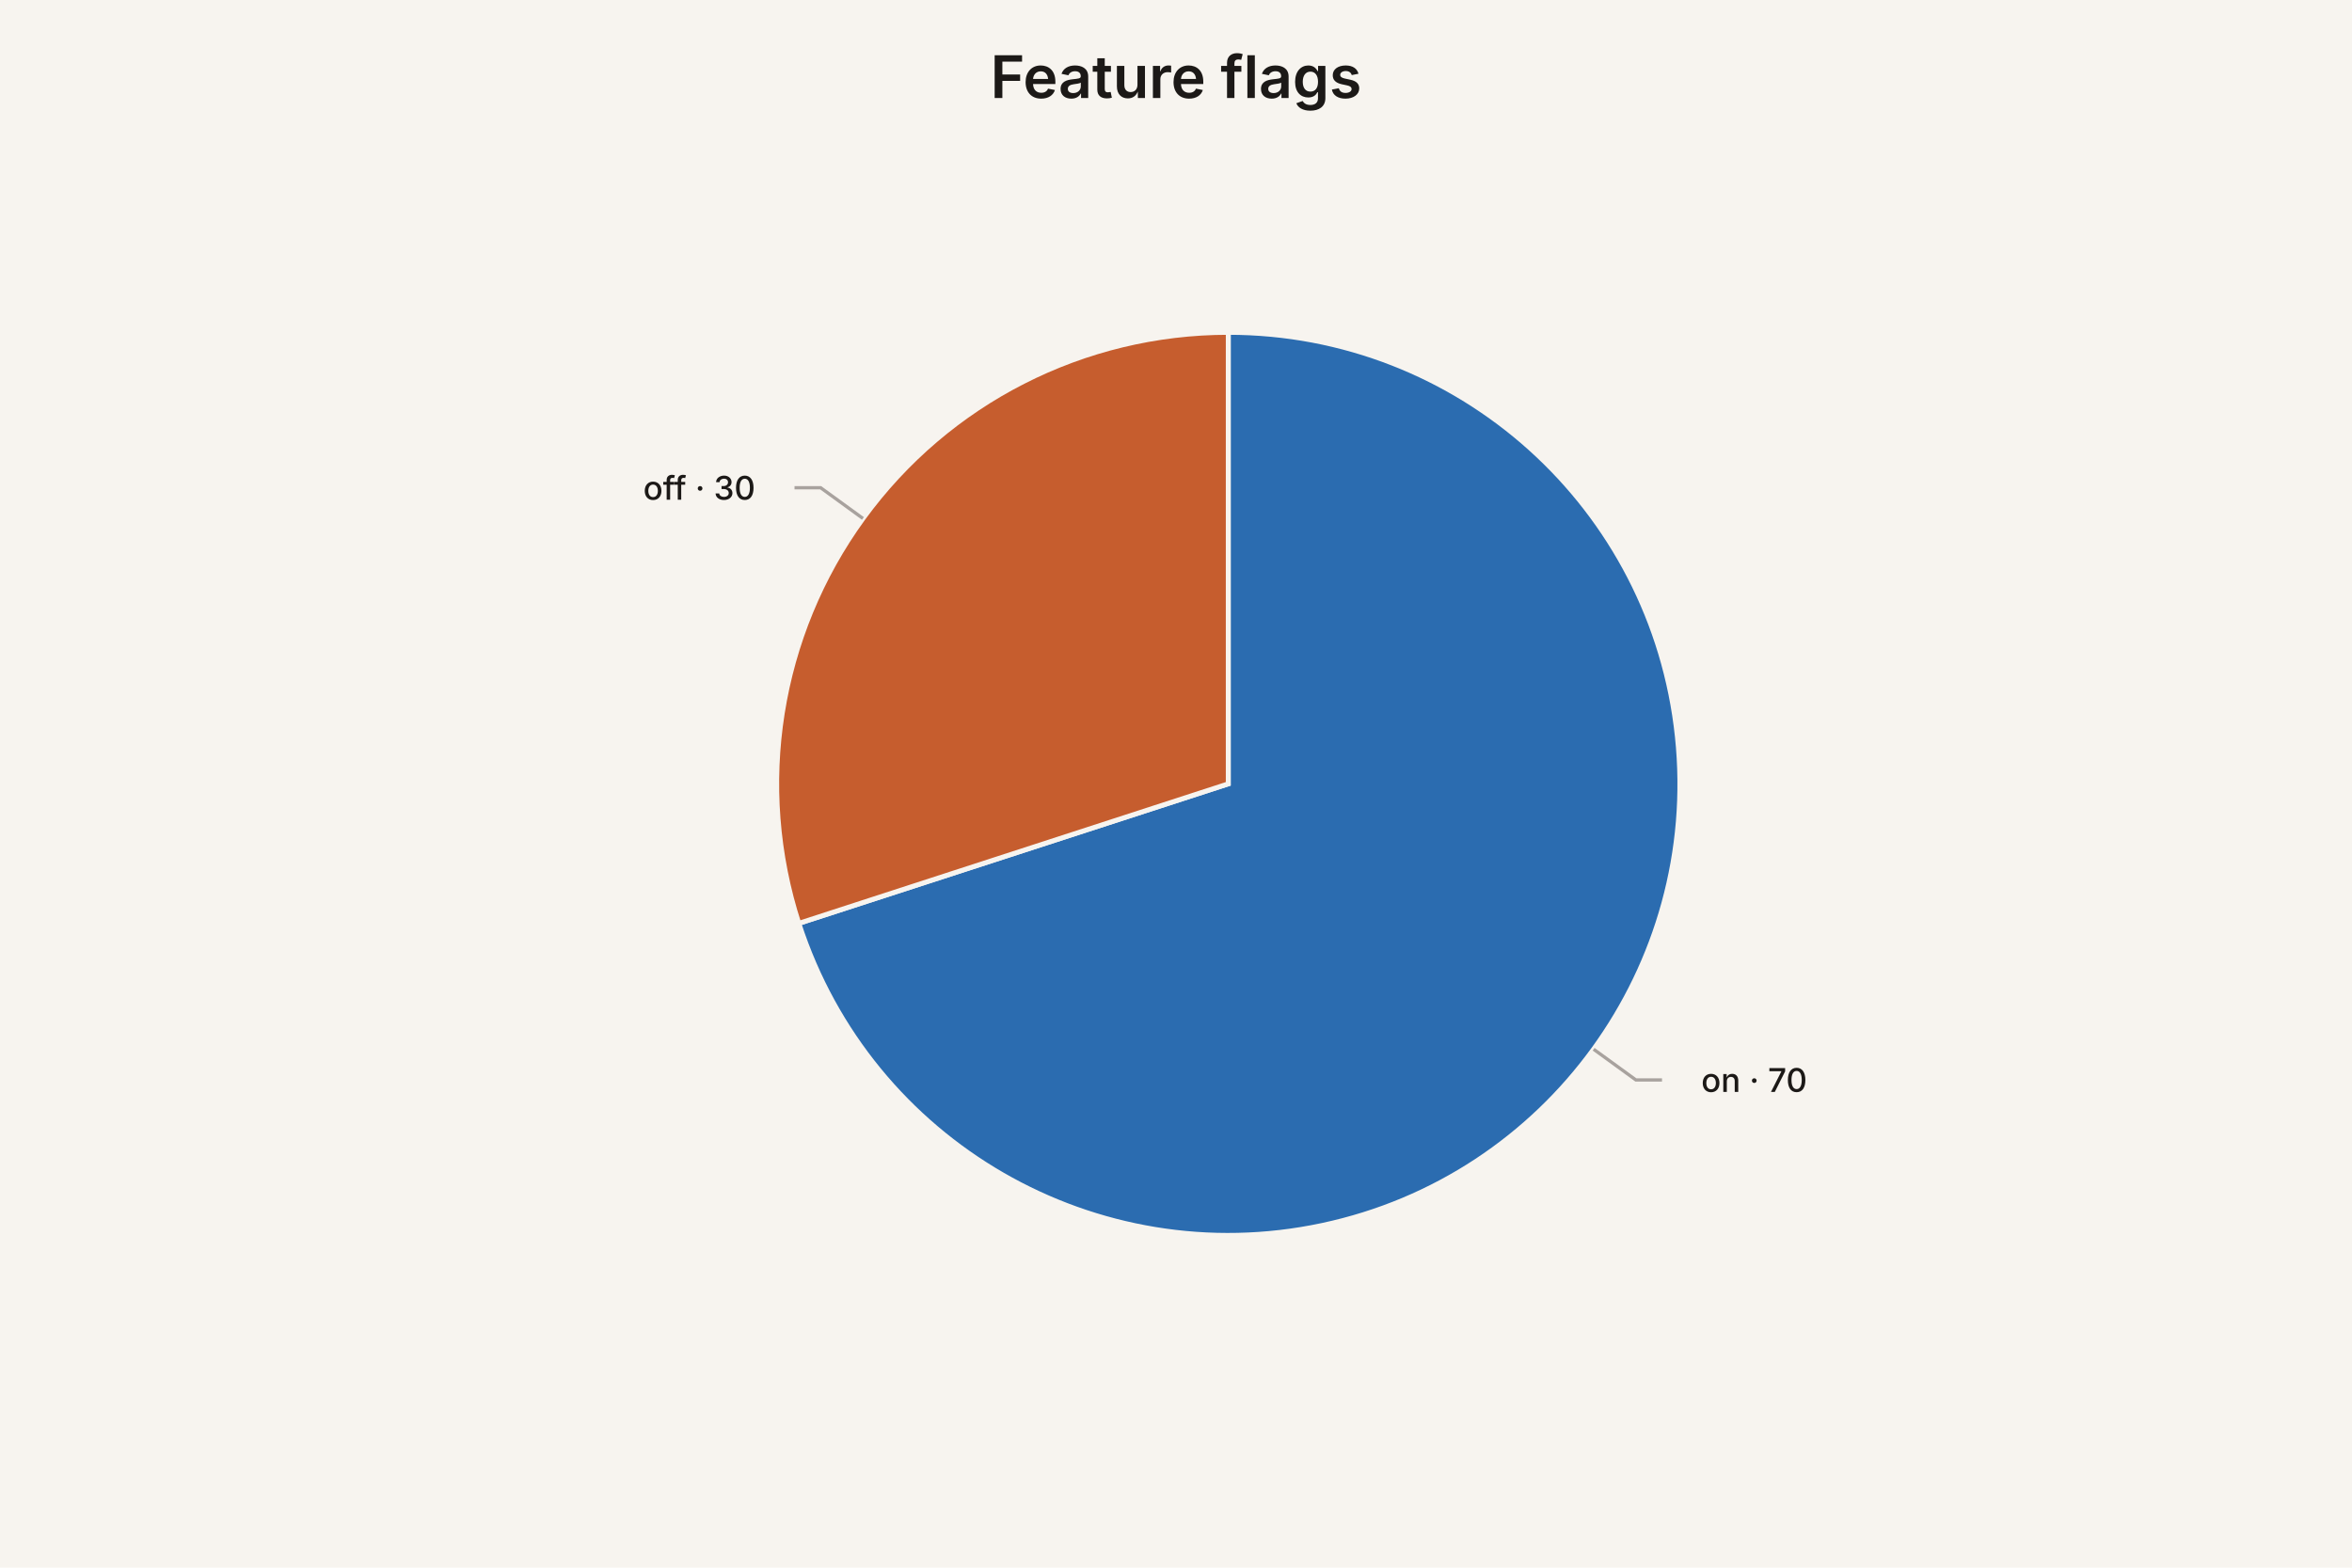
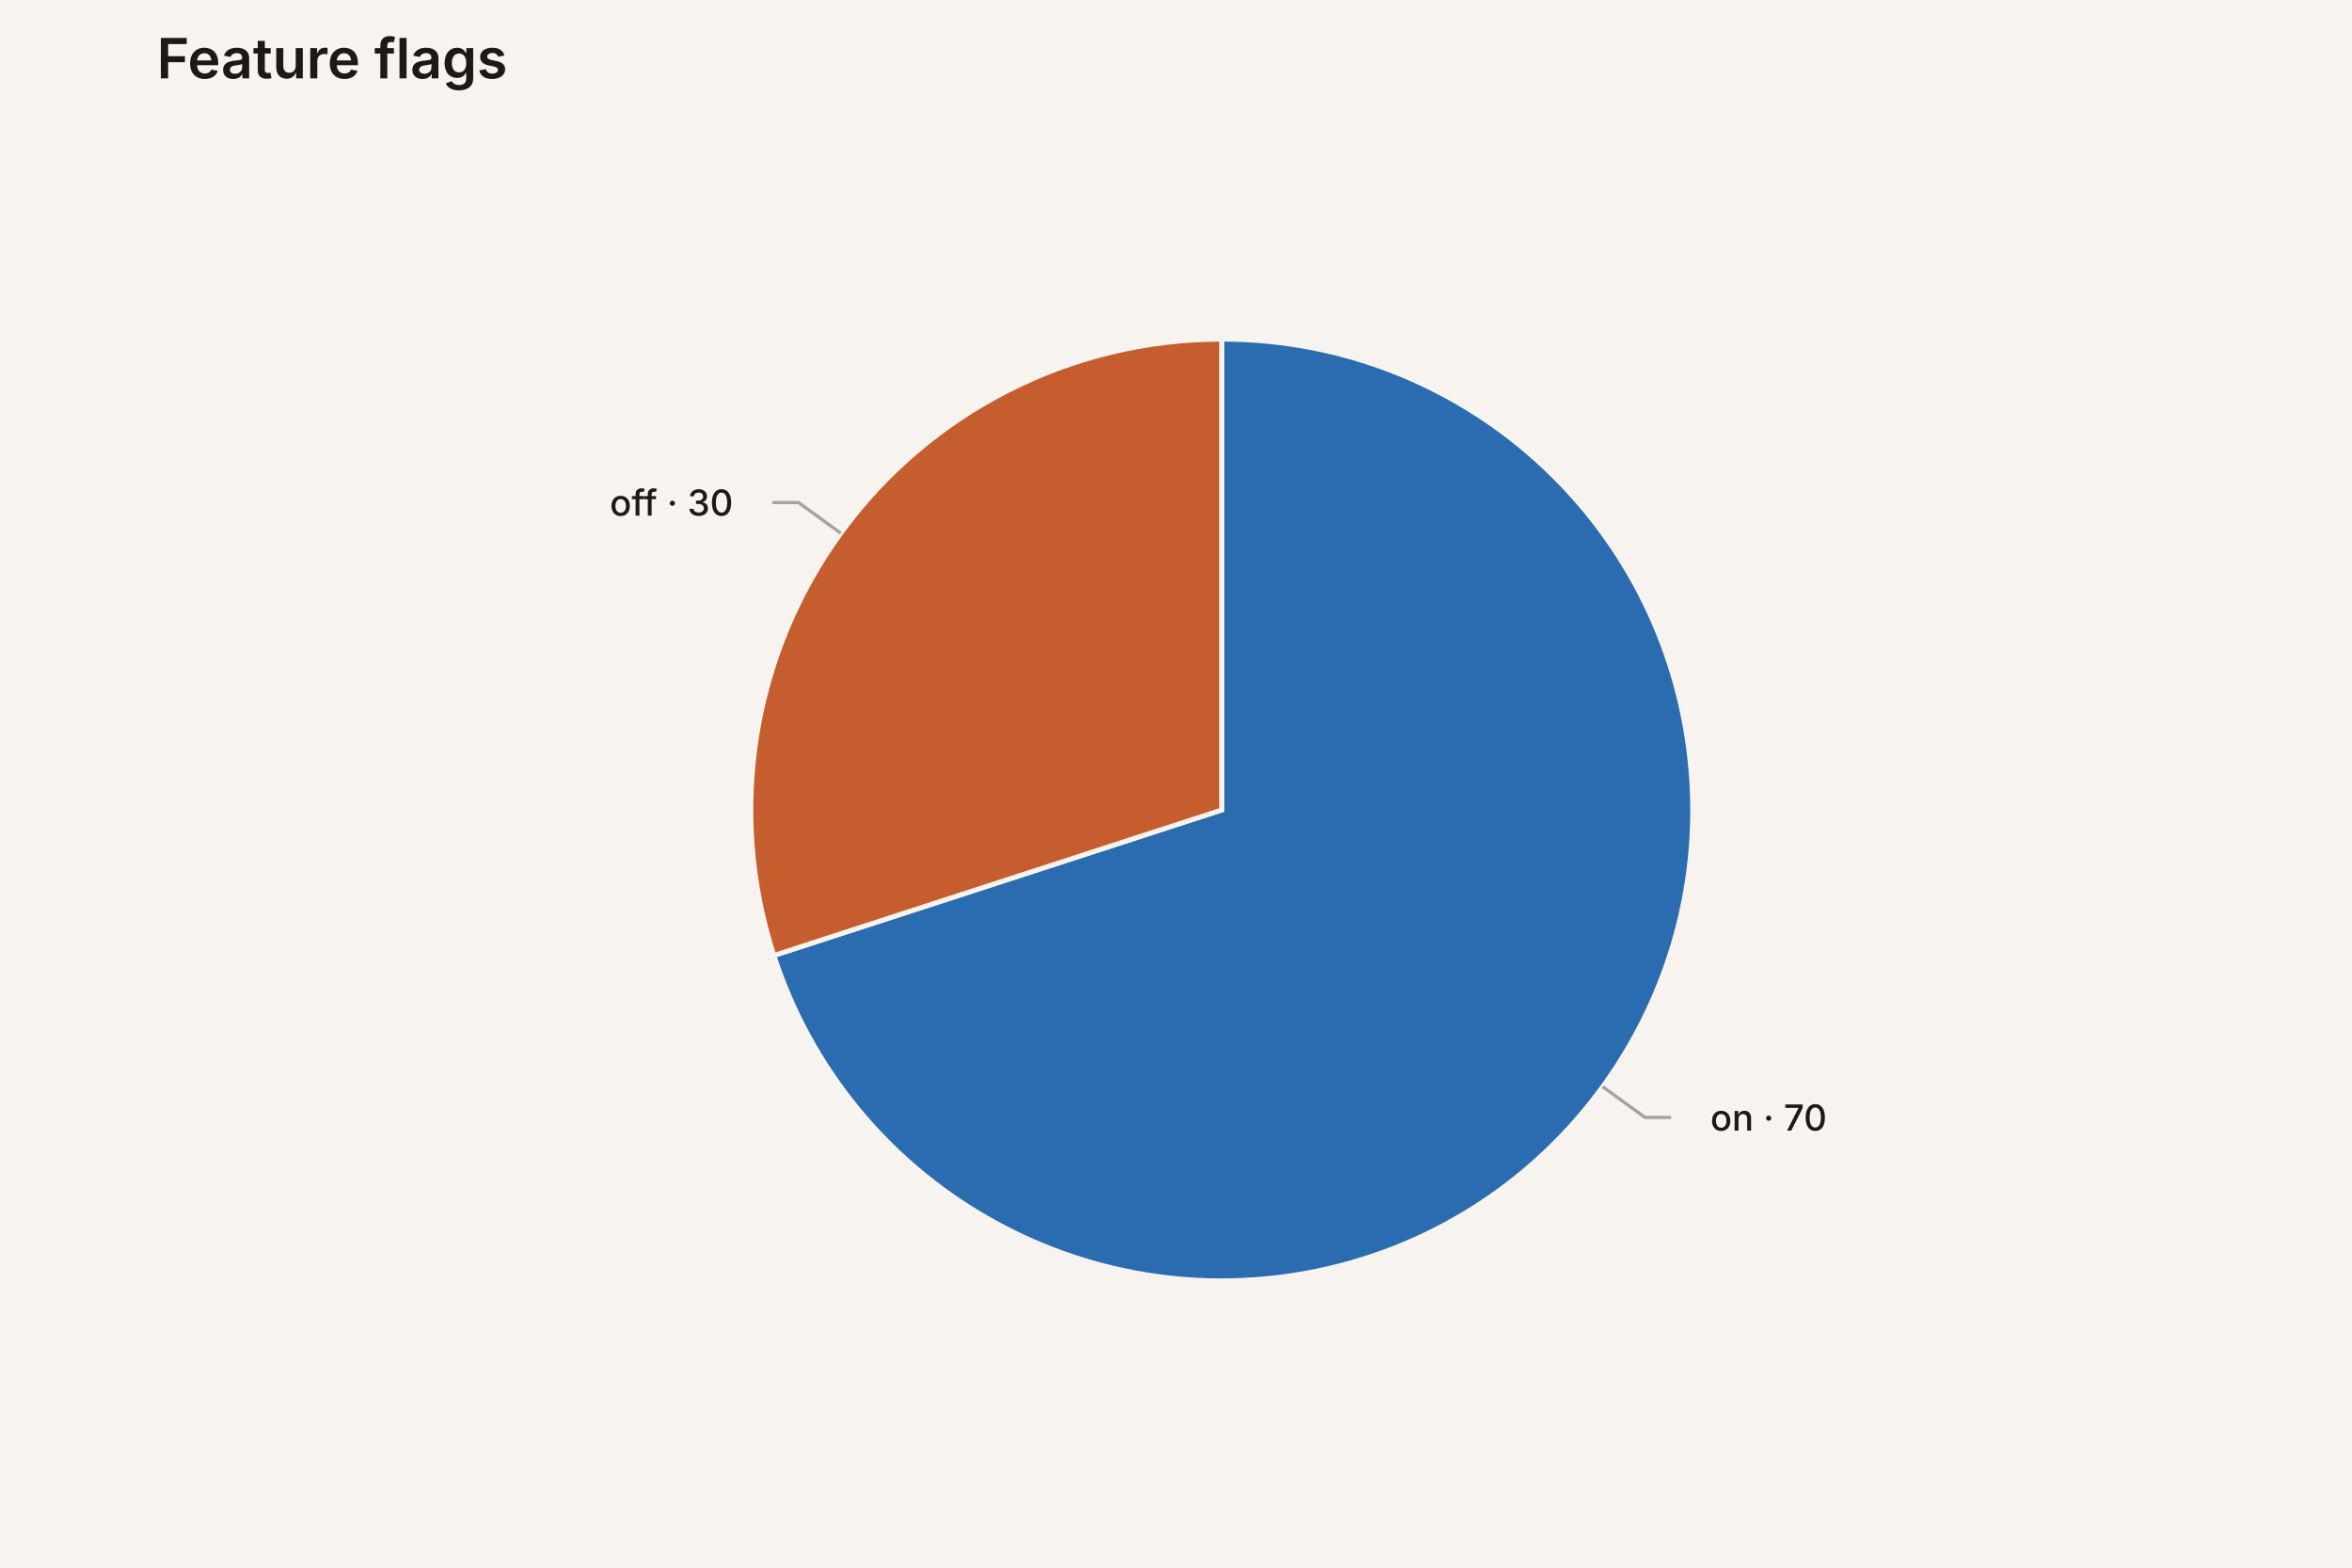
<svg xmlns="http://www.w3.org/2000/svg" width="720" height="480" viewBox="0 0 720 480" role="img" aria-label="pie chart: Feature flags, 3 slices" aria-labelledby="mv-b436e4d1f77c6b72-title" aria-describedby="mv-b436e4d1f77c6b72-desc" data-markvis="2" data-chart-type="pie" data-id="mv-b436e4d1f77c6b72" font-family="ui-sans-serif, system-ui, -apple-system, &quot;Segoe UI&quot;, sans-serif" font-size="12" fill="#1C1917">
  <rect width="100%" height="100%" fill="#F7F4EF" />
-   <text x="360" y="30" text-anchor="middle" font-size="18" font-weight="600" fill="#1C1917">Feature flags</text>
+   <text x="48" y="24" text-anchor="start" font-size="17" font-weight="600" fill="#1C1917">Feature flags</text>
  <g aria-hidden="true">
-     <path d="M376 240 L376 101.76 A138.24 138.24 0 1 1 244.53 282.72 Z" fill="#2B6CB0" stroke="#F7F4EF" stroke-width="1.5" data-label="on" data-raw-value="70" />
-     <path d="M376 240 L244.53 282.72 A138.24 138.24 0 0 1 376 101.76 Z" fill="#C65D2E" stroke="#F7F4EF" stroke-width="1.5" data-label="off" data-raw-value="30" />
+     <path d="M374 248 L374 103.84 A144.16 144.16 0 1 1 236.9 292.55 Z" fill="#2B6CB0" stroke="#F7F4EF" stroke-width="1.5" data-label="on" data-raw-value="70" />
+     <path d="M374 248 L236.9 292.55 A144.16 144.16 0 0 1 374 103.84 Z" fill="#C65D2E" stroke="#F7F4EF" stroke-width="1.5" data-label="off" data-raw-value="30" />
  </g>
  <g fill="none" stroke="#A8A29E" stroke-width="1">
-     <polyline points="487.84,321.26 500.78,330.66 508.78,330.66" />
-     <polyline points="264.16,158.74 251.22,149.34 243.22,149.34" />
+     <polyline points="490.63,332.74 503.57,342.14 511.57,342.14" />
+     <polyline points="257.37,163.26 244.43,153.86 236.43,153.86" />
  </g>
-   <g font-size="10" font-weight="500" fill="#1C1917">
-     <text x="520.78" y="330.66" text-anchor="start" dominant-baseline="middle" data-label="on">on · 70</text>
-     <text x="231.22" y="149.34" text-anchor="end" dominant-baseline="middle" data-label="off">off · 30</text>
+   <g font-size="11" font-weight="500" fill="#1C1917">
+     <text x="523.57" y="342.14" text-anchor="start" dominant-baseline="middle" data-label="on">on · 70</text>
+     <text x="224.43" y="153.86" text-anchor="end" dominant-baseline="middle" data-label="off">off · 30</text>
  </g>
</svg>
